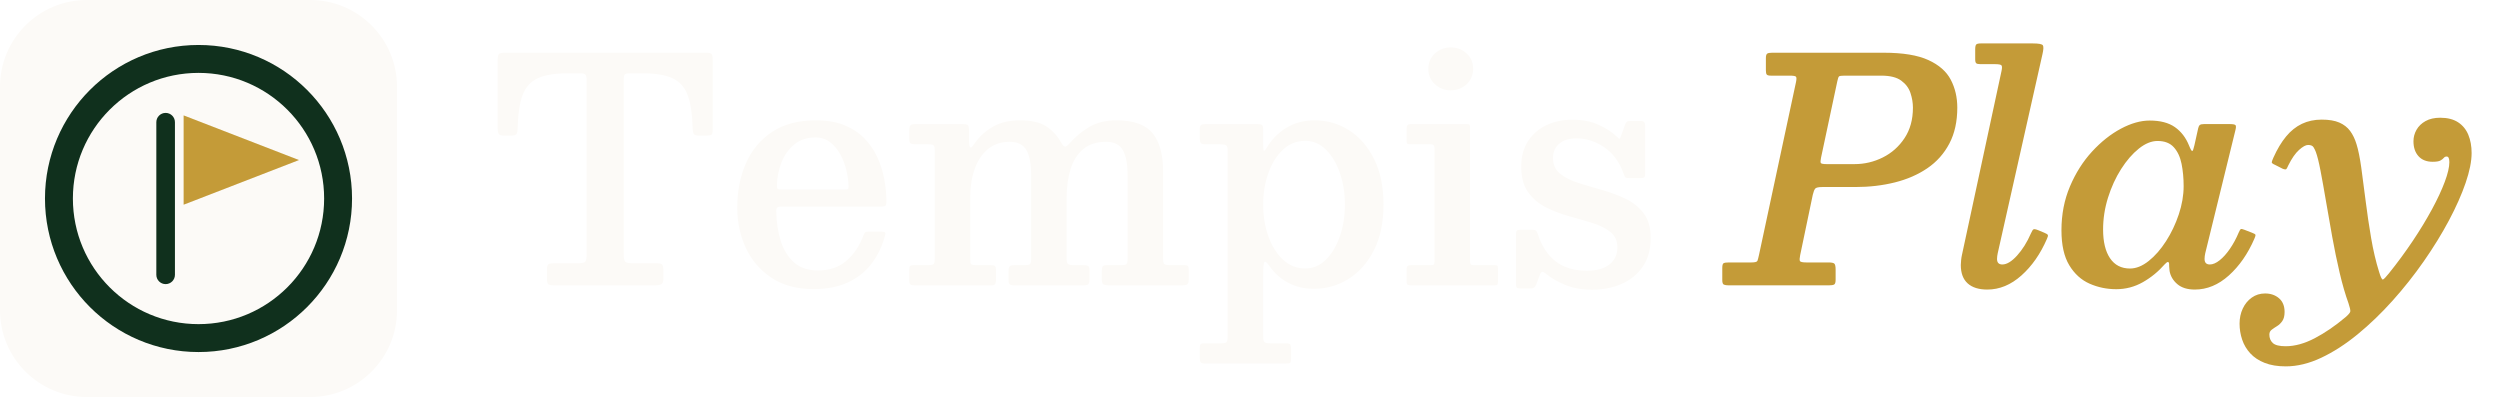
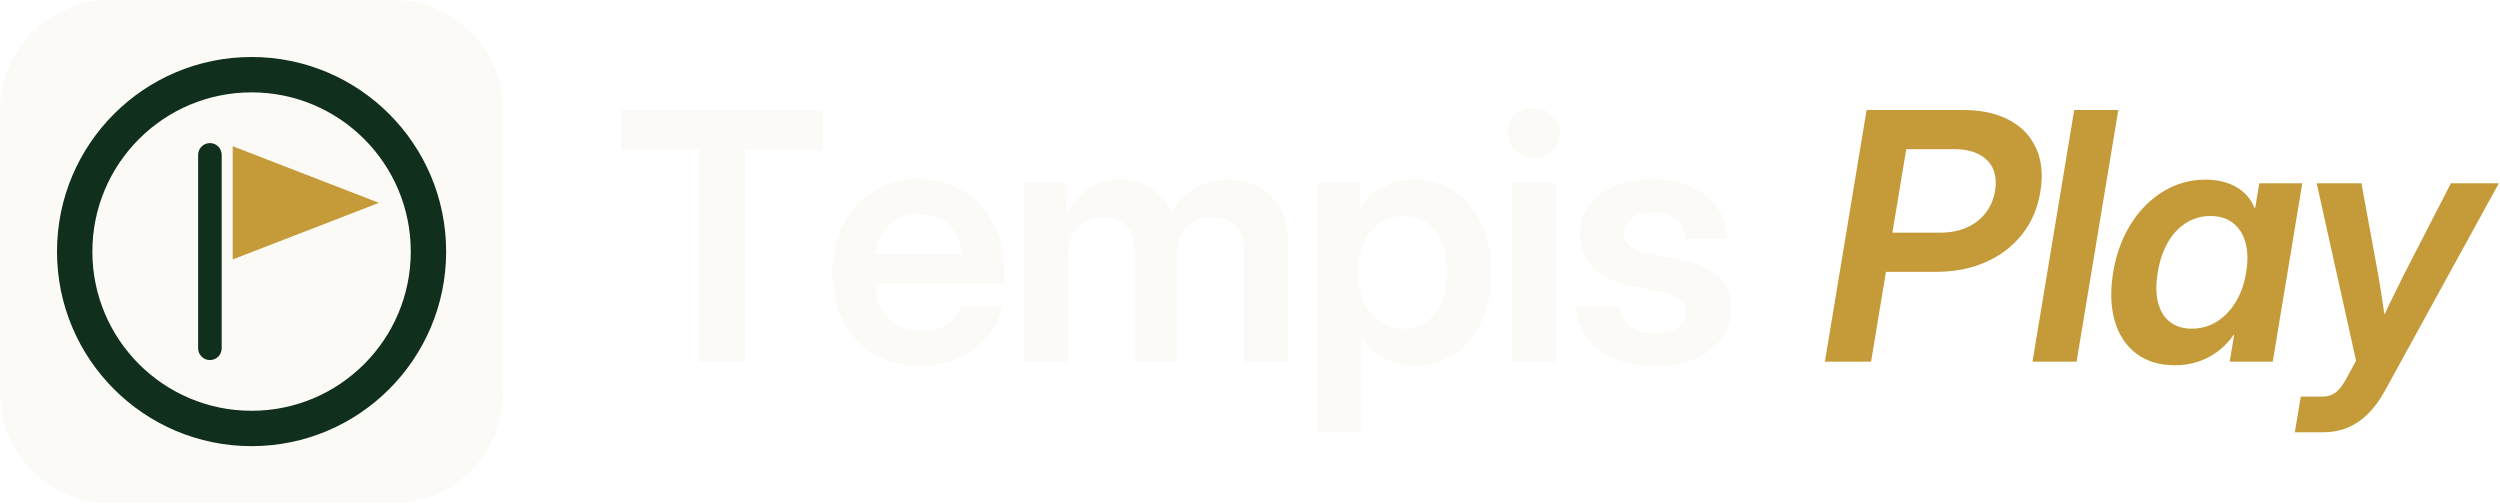
- <svg xmlns="http://www.w3.org/2000/svg" viewBox="0 0 403 64" width="403" height="64">
-   <g transform="translate(0 0) scale(1.0)">
-     <rect width="64" height="64" rx="14" fill="#FCFAF7" />
-     <circle cx="32" cy="32" r="22.5" fill="none" stroke="#10301D" stroke-width="4.5" />
-     <rect x="25.2" y="18.2" width="3" height="27.6" rx="1.5" fill="#10301D" />
-     <path d="M29.6 18.6 L48.2 25.8 L29.6 33 Z" fill="#C49B38" />
-   </g>
-   <path fill="#FCFAF7" d="M88.169 44.924Q88.169 45.655 88.396 45.827Q88.624 46.0 89.359 46.0H105.499Q106.214 46.0 106.576 45.832Q106.938 45.664 106.938 44.884V43.69Q106.938 42.91 106.763 42.672Q106.587 42.434 105.812 42.434H101.952Q100.976 42.434 100.758 42.161Q100.54 41.888 100.54 40.892V12.891Q100.54 12.241 100.701 12.029Q100.861 11.816 101.49 11.816H103.581Q106.678 11.816 108.402 12.61Q110.125 13.405 110.849 15.324Q111.574 17.243 111.649 20.646Q111.674 21.312 111.827 21.587Q111.98 21.862 112.736 21.862H113.815Q114.477 21.862 114.682 21.724Q114.887 21.586 114.887 20.954V9.68Q114.887 8.95 114.717 8.725Q114.547 8.5 113.848 8.5H81.399Q80.559 8.5 80.389 8.745Q80.22 8.991 80.22 9.85V20.638Q80.22 21.224 80.37 21.543Q80.521 21.862 81.166 21.862H82.341Q83.057 21.862 83.235 21.629Q83.414 21.397 83.439 20.755Q83.514 17.317 84.228 15.371Q84.942 13.425 86.678 12.62Q88.414 11.816 91.525 11.816H93.518Q94.172 11.816 94.369 12.026Q94.567 12.236 94.567 12.905V41.008Q94.567 41.948 94.331 42.191Q94.096 42.434 93.176 42.434H89.239Q88.653 42.434 88.411 42.595Q88.169 42.755 88.169 43.386Z M118.846 33.5Q118.846 37.0 120.242 39.988Q121.638 42.976 124.384 44.789Q127.129 46.602 131.159 46.602Q134.334 46.602 136.656 45.538Q138.978 44.473 140.477 42.526Q141.977 40.578 142.687 37.9Q142.767 37.595 142.659 37.472Q142.552 37.35 142.146 37.35H139.911Q139.52 37.35 139.408 37.513Q139.295 37.675 139.19 37.95Q138.21 40.537 136.408 42.069Q134.606 43.601 131.861 43.601Q129.449 43.601 127.979 42.281Q126.509 40.961 125.837 38.775Q125.166 36.588 125.135 34.037Q125.13 33.602 125.307 33.454Q125.484 33.307 125.909 33.307H141.999Q142.535 33.307 142.712 33.179Q142.889 33.051 142.889 32.536Q142.889 30.792 142.557 28.949Q142.225 27.105 141.453 25.402Q140.68 23.698 139.374 22.339Q138.068 20.98 136.131 20.189Q134.194 19.398 131.509 19.398Q127.28 19.398 124.467 21.261Q121.654 23.124 120.25 26.312Q118.846 29.5 118.846 33.5ZM125.93 30.545Q125.439 30.545 125.332 30.407Q125.225 30.27 125.24 29.859Q125.276 28.001 125.957 26.235Q126.638 24.468 128.005 23.314Q129.372 22.159 131.448 22.159Q132.83 22.159 133.825 22.932Q134.821 23.705 135.477 24.927Q136.133 26.15 136.455 27.517Q136.777 28.885 136.787 30.089Q136.798 30.39 136.69 30.467Q136.583 30.545 136.078 30.545Z M146.573 45.209Q146.573 45.71 146.753 45.855Q146.934 46.0 147.38 46.0H159.893Q160.338 46.0 160.449 45.738Q160.559 45.475 160.559 45.08V43.59Q160.559 43.03 160.387 42.885Q160.214 42.74 159.689 42.74H157.413Q156.668 42.74 156.533 42.582Q156.398 42.424 156.398 41.68V31.85Q156.398 29.275 157.118 27.24Q157.838 25.205 159.26 24.032Q160.682 22.86 162.775 22.86Q164.687 22.86 165.453 24.194Q166.219 25.529 166.219 28.151V41.74Q166.219 42.384 166.047 42.562Q165.875 42.74 165.206 42.74H163.591Q162.921 42.74 162.749 42.942Q162.576 43.145 162.576 43.829V45.099Q162.576 45.68 162.776 45.84Q162.976 46.0 163.531 46.0H174.605Q175.285 46.0 175.456 45.803Q175.626 45.605 175.626 44.969V43.549Q175.626 42.98 175.371 42.86Q175.117 42.74 174.582 42.74H173.036Q172.442 42.74 172.192 42.574Q171.943 42.408 171.943 41.77V31.85Q171.943 29.275 172.583 27.24Q173.223 25.205 174.626 24.032Q176.028 22.86 178.32 22.86Q180.231 22.86 180.998 24.194Q181.764 25.529 181.764 28.151V41.75Q181.764 42.42 181.572 42.58Q181.38 42.74 180.691 42.74H178.478Q177.908 42.74 177.756 42.943Q177.604 43.146 177.604 43.741V44.9Q177.604 45.665 177.864 45.832Q178.124 46.0 178.859 46.0H190.485Q191.23 46.0 191.43 45.802Q191.63 45.604 191.63 44.839V43.511Q191.63 43.07 191.502 42.905Q191.374 42.74 190.962 42.74H188.553Q187.853 42.74 187.671 42.543Q187.488 42.346 187.488 41.671V27.55Q187.488 23.525 185.785 21.462Q184.081 19.398 179.98 19.398Q177.37 19.398 175.565 20.479Q173.761 21.56 172.406 23.124Q172.015 23.571 171.745 23.634Q171.474 23.697 171.068 23.01Q170.138 21.327 168.644 20.362Q167.15 19.398 164.435 19.398Q161.899 19.398 160.117 20.398Q158.334 21.398 157.205 22.982Q156.884 23.453 156.657 23.685Q156.429 23.916 156.312 23.621Q156.194 23.326 156.194 22.238V20.86Q156.194 20.27 155.959 20.135Q155.724 20.0 155.154 20.0H147.579Q146.933 20.0 146.753 20.205Q146.573 20.41 146.573 21.086V22.34Q146.573 22.965 146.786 23.112Q146.999 23.26 147.644 23.26H149.658Q150.225 23.26 150.45 23.395Q150.675 23.53 150.675 24.131V41.78Q150.675 42.395 150.495 42.567Q150.315 42.74 149.681 42.74H147.258Q146.862 42.74 146.717 42.878Q146.573 43.017 146.573 43.402Z M203.623 32.99Q203.623 30.242 204.457 27.9Q205.291 25.557 206.816 24.13Q208.34 22.702 210.411 22.702Q212.307 22.702 213.747 24.13Q215.187 25.557 215.993 27.9Q216.8 30.242 216.8 32.99Q216.8 35.738 215.993 38.08Q215.187 40.422 213.747 41.85Q212.307 43.278 210.411 43.278Q208.34 43.278 206.816 41.85Q205.291 40.422 204.457 38.08Q203.623 35.738 203.623 32.99ZM193.4 22.199Q193.4 22.815 193.555 23.037Q193.71 23.26 194.376 23.26H196.724Q197.394 23.26 197.647 23.423Q197.9 23.585 197.9 24.281V54.156Q197.9 54.887 197.749 55.114Q197.599 55.342 196.874 55.342H194.125Q193.625 55.342 193.512 55.52Q193.4 55.697 193.4 56.212V57.661Q193.4 58.182 193.547 58.392Q193.695 58.602 194.246 58.602H207.257Q207.833 58.602 207.978 58.482Q208.123 58.362 208.123 57.771V56.261Q208.123 55.677 207.966 55.509Q207.808 55.342 207.248 55.342H204.809Q204.038 55.342 203.831 55.142Q203.623 54.942 203.623 54.161V44.315Q203.623 42.346 203.851 42.214Q204.078 42.082 204.628 42.876Q205.838 44.614 207.657 45.583Q209.476 46.552 211.821 46.552Q214.847 46.552 217.393 44.957Q219.938 43.362 221.481 40.326Q223.023 37.291 223.023 32.99Q223.023 28.689 221.509 25.646Q219.994 22.603 217.472 21.001Q214.949 19.398 211.923 19.398Q209.347 19.398 207.348 20.614Q205.349 21.829 204.15 23.901Q203.889 24.337 203.756 24.295Q203.623 24.253 203.623 23.404V20.86Q203.623 20.285 203.423 20.143Q203.222 20.0 202.658 20.0H194.386Q193.86 20.0 193.63 20.135Q193.4 20.27 193.4 20.866Z M230.247 11.102Q230.247 12.597 231.313 13.579Q232.379 14.561 233.859 14.561Q235.359 14.561 236.415 13.579Q237.471 12.597 237.471 11.102Q237.471 9.587 236.415 8.615Q235.359 7.643 233.859 7.643Q232.379 7.643 231.313 8.615Q230.247 9.587 230.247 11.102ZM230.673 23.26Q231.247 23.26 231.247 23.87V42.071Q231.247 42.471 231.162 42.605Q231.077 42.74 230.657 42.74H227.541Q227.091 42.74 226.919 42.865Q226.747 42.99 226.747 43.485V45.395Q226.747 45.795 226.909 45.897Q227.072 46.0 227.486 46.0H240.899Q241.295 46.0 241.383 45.878Q241.471 45.755 241.471 45.364V43.26Q241.471 42.895 241.343 42.818Q241.216 42.74 240.85 42.74H237.496Q237.181 42.74 237.076 42.605Q236.971 42.47 236.971 42.135V20.52Q236.971 20.19 236.873 20.095Q236.775 20.0 236.465 20.0H227.378Q226.747 20.0 226.747 20.66V22.68Q226.747 23.045 226.84 23.153Q226.933 23.26 227.298 23.26Z M261.708 27.964Q261.844 28.344 261.944 28.524Q262.044 28.704 262.584 28.704H264.499Q264.924 28.704 265.059 28.576Q265.194 28.448 265.194 28.048V20.195Q265.194 19.5 264.549 19.5H262.929Q262.439 19.5 262.279 19.603Q262.119 19.705 261.978 20.055L261.339 21.826Q261.128 22.445 261.015 22.371Q260.902 22.296 260.513 21.927Q259.477 20.937 257.698 20.118Q255.92 19.298 253.429 19.298Q251.125 19.298 249.264 20.189Q247.402 21.079 246.311 22.765Q245.22 24.451 245.22 26.852Q245.22 29.441 246.345 30.999Q247.47 32.557 249.233 33.437Q250.995 34.318 252.97 34.861Q254.945 35.404 256.708 35.952Q258.47 36.499 259.595 37.389Q260.72 38.278 260.72 39.901Q260.72 41.612 259.448 42.628Q258.175 43.643 255.78 43.643Q253.807 43.643 252.267 42.993Q250.726 42.343 249.63 41.028Q248.535 39.713 247.89 37.724Q247.774 37.383 247.639 37.214Q247.504 37.044 247.034 37.044H245.05Q244.625 37.044 244.497 37.214Q244.37 37.384 244.37 37.829V45.8Q244.37 46.19 244.492 46.345Q244.615 46.5 245 46.5H246.66Q247.096 46.5 247.296 46.345Q247.495 46.19 247.621 45.905L248.231 44.273Q248.417 43.814 248.631 43.816Q248.846 43.819 249.221 44.138Q250.401 45.128 252.291 45.915Q254.181 46.702 256.632 46.702Q259.261 46.702 261.409 45.765Q263.556 44.828 264.825 42.965Q266.094 41.102 266.094 38.349Q266.094 35.874 264.956 34.381Q263.819 32.888 262.031 32.037Q260.244 31.186 258.231 30.621Q256.219 30.055 254.419 29.485Q252.619 28.915 251.481 27.994Q250.344 27.073 250.344 25.45Q250.344 24.059 251.329 23.183Q252.315 22.307 254.137 22.307Q256.519 22.307 258.633 23.758Q260.747 25.209 261.708 27.964Z" />
-   <path fill="#C49B38" d="M294.471 26.455Q293.632 26.455 293.519 26.28Q293.407 26.105 293.551 25.421L296.18 13.076Q296.31 12.454 296.444 12.324Q296.578 12.194 297.318 12.194H303.277Q305.382 12.194 306.477 12.995Q307.573 13.796 307.968 14.992Q308.364 16.188 308.364 17.354Q308.364 20.225 307.012 22.267Q305.659 24.31 303.506 25.382Q301.354 26.455 298.954 26.455ZM292.218 31.411Q292.393 30.661 292.611 30.405Q292.828 30.149 293.759 30.149H299.072Q302.472 30.149 305.451 29.404Q308.43 28.659 310.694 27.116Q312.958 25.572 314.237 23.139Q315.516 20.706 315.516 17.354Q315.516 14.868 314.47 12.863Q313.425 10.857 310.849 9.679Q308.274 8.5 303.69 8.5H285.648Q285.081 8.5 284.87 8.649Q284.66 8.799 284.66 9.374V11.349Q284.66 11.851 284.803 12.022Q284.947 12.194 285.481 12.194H288.495Q289.333 12.194 289.499 12.353Q289.665 12.512 289.516 13.231L283.548 41.101Q283.404 41.771 283.301 42.039Q283.198 42.306 282.32 42.306H278.685Q278.066 42.306 277.849 42.427Q277.632 42.547 277.632 43.192V45.176Q277.632 45.765 277.891 45.882Q278.15 46.0 278.721 46.0H294.775Q295.416 46.0 295.659 45.867Q295.902 45.734 295.902 45.111V43.48Q295.902 42.702 295.702 42.504Q295.503 42.306 294.763 42.306H291.213Q290.26 42.306 290.148 42.077Q290.037 41.847 290.187 41.127Z M329.243 8.744Q329.499 7.638 329.318 7.319Q329.136 7.0 327.701 7.0H319.302Q318.727 7.0 318.564 7.178Q318.402 7.356 318.402 7.956V9.557Q318.402 10.046 318.566 10.193Q318.73 10.34 319.237 10.34H321.555Q322.461 10.34 322.633 10.532Q322.805 10.724 322.643 11.452L316.265 41.101Q316.185 41.444 316.134 41.92Q316.082 42.396 316.082 42.72Q316.082 44.684 317.186 45.68Q318.289 46.677 320.352 46.677Q323.301 46.677 325.845 44.413Q328.388 42.149 329.962 38.515Q330.18 38.048 330.113 37.884Q330.046 37.719 329.547 37.52L328.551 37.103Q327.948 36.868 327.784 36.979Q327.619 37.09 327.383 37.631Q326.453 39.762 325.151 41.198Q323.849 42.633 322.774 42.633Q321.921 42.633 321.921 41.742Q321.921 41.542 321.952 41.283Q321.983 41.024 322.033 40.819Z M352.002 30.0Q352.002 32.213 351.225 34.546Q350.448 36.879 349.171 38.869Q347.894 40.859 346.366 42.073Q344.839 43.286 343.357 43.286Q341.258 43.286 340.138 41.63Q339.018 39.973 339.018 37.0Q339.018 34.388 339.816 31.848Q340.614 29.307 341.924 27.251Q343.234 25.196 344.776 23.96Q346.317 22.725 347.798 22.725Q349.51 22.725 350.422 23.74Q351.335 24.754 351.668 26.413Q352.002 28.071 352.002 30.0ZM363.396 38.506Q363.622 37.997 363.579 37.851Q363.536 37.706 363.057 37.529L361.79 37.037Q361.351 36.859 361.217 36.934Q361.083 37.009 360.881 37.483Q360.276 38.926 359.468 40.102Q358.661 41.278 357.809 41.955Q356.956 42.633 356.227 42.633Q355.374 42.633 355.374 41.742Q355.374 41.542 355.405 41.283Q355.436 41.024 355.486 40.819L360.346 20.997Q360.508 20.374 360.373 20.187Q360.239 20.0 359.403 20.0H355.308Q354.781 20.0 354.604 20.156Q354.427 20.312 354.346 20.685L353.74 23.411Q353.548 24.281 353.4 24.343Q353.252 24.405 352.87 23.454Q352.099 21.545 350.589 20.488Q349.079 19.432 346.525 19.432Q344.345 19.432 341.882 20.747Q339.419 22.063 337.236 24.437Q335.054 26.81 333.68 30.045Q332.307 33.279 332.307 37.118Q332.307 40.677 333.567 42.759Q334.828 44.84 336.843 45.729Q338.859 46.618 341.143 46.618Q343.425 46.618 345.41 45.498Q347.396 44.378 348.954 42.603Q349.272 42.263 349.438 42.234Q349.603 42.204 349.66 42.497Q349.657 42.679 349.669 42.94Q349.682 43.201 349.735 43.686Q349.959 44.927 350.986 45.802Q352.013 46.677 353.804 46.677Q356.764 46.677 359.293 44.403Q361.823 42.129 363.396 38.506Z M392.152 26.079Q393.049 26.079 393.413 25.867Q393.777 25.655 393.945 25.443Q394.114 25.231 394.408 25.231Q394.837 25.231 394.837 26.14Q394.837 27.327 394.098 29.308Q393.36 31.29 392.036 33.737Q390.713 36.185 388.935 38.841Q387.157 41.498 385.097 44.061Q384.381 44.946 384.145 45.054Q383.909 45.163 383.514 43.843Q382.734 41.352 382.224 38.363Q381.714 35.374 381.346 32.424Q380.978 29.473 380.64 27.043Q380.301 24.612 379.87 23.243Q379.49 21.984 378.837 21.106Q378.184 20.228 377.095 19.755Q376.007 19.282 374.262 19.282Q372.489 19.282 371.067 19.96Q369.646 20.637 368.521 21.996Q367.395 23.355 366.471 25.414Q366.233 25.948 366.206 26.145Q366.178 26.342 366.756 26.586L367.981 27.209Q368.452 27.39 368.572 27.235Q368.692 27.08 368.878 26.653Q369.715 24.969 370.607 24.168Q371.499 23.367 372.063 23.367Q372.713 23.367 372.938 23.73Q373.163 24.092 373.313 24.492Q373.669 25.441 374.071 27.534Q374.473 29.626 374.941 32.392Q375.41 35.158 375.951 38.159Q376.493 41.159 377.151 43.965Q377.808 46.771 378.582 48.902Q378.914 49.904 378.87 50.204Q378.826 50.504 378.091 51.135Q375.6 53.234 373.132 54.524Q370.663 55.813 368.45 55.813Q366.939 55.813 366.38 55.299Q365.821 54.784 365.821 53.934Q365.821 53.44 366.189 53.157Q366.558 52.874 367.051 52.575Q367.544 52.276 367.909 51.75Q368.275 51.224 368.275 50.288Q368.275 48.848 367.375 48.077Q366.475 47.307 365.126 47.307Q363.915 47.307 362.984 47.973Q362.052 48.639 361.535 49.738Q361.018 50.838 361.018 52.165Q361.018 53.504 361.436 54.747Q361.853 55.991 362.748 56.963Q363.644 57.935 365.063 58.497Q366.483 59.059 368.462 59.059Q371.24 59.059 374.185 57.671Q377.13 56.283 380.053 53.887Q382.976 51.491 385.692 48.46Q388.408 45.43 390.722 42.11Q393.036 38.79 394.766 35.542Q396.496 32.295 397.46 29.48Q398.424 26.665 398.424 24.663Q398.424 23.02 397.896 21.736Q397.368 20.452 396.247 19.715Q395.126 18.979 393.367 18.979Q391.958 18.979 390.997 19.517Q390.037 20.054 389.544 20.918Q389.051 21.783 389.051 22.769Q389.051 24.282 389.863 25.18Q390.675 26.079 392.152 26.079Z" />
+ <svg xmlns="http://www.w3.org/2000/svg" viewBox="0 0 318 64" width="318" height="64">
+   <rect width="64" height="64" rx="14" fill="#FCFAF7" />
+   <circle cx="32" cy="32" r="22.5" fill="none" stroke="#10301D" stroke-width="4.5" />
+   <rect x="25.2" y="18.2" width="3" height="27.6" rx="1.5" fill="#10301D" />
+   <path d="M29.6 18.6 L48.2 25.8 L29.6 33 Z" fill="#C49B38" />
+   <path fill="#FCFAF7" d="M78.989 19.059V13.988H104.666V19.059H94.778V46.0H88.903V19.059Z M117.007 46.516Q113.601 46.516 111.099 44.994Q108.598 43.473 107.237 40.794Q105.876 38.115 105.876 34.682Q105.876 31.215 107.272 28.533Q108.667 25.852 111.128 24.325Q113.589 22.797 116.784 22.797Q119.249 22.797 121.257 23.652Q123.264 24.507 124.712 26.084Q126.159 27.661 126.938 29.821Q127.717 31.98 127.717 34.589V36.109H108.048V32.309H124.936L122.423 33.302Q122.423 31.424 121.745 30.057Q121.067 28.689 119.827 27.946Q118.586 27.203 116.877 27.203Q115.19 27.203 113.952 27.946Q112.714 28.689 112.035 30.057Q111.357 31.424 111.357 33.302V35.742Q111.357 37.65 112.035 39.098Q112.713 40.545 114.009 41.349Q115.305 42.152 117.144 42.152Q118.483 42.152 119.516 41.754Q120.549 41.355 121.24 40.636Q121.931 39.916 122.232 38.964H127.45Q127.028 41.194 125.564 42.893Q124.1 44.591 121.891 45.554Q119.682 46.516 117.007 46.516Z M130.223 46.0V23.312H135.644V28.293H135.244Q135.859 26.469 136.949 25.26Q138.038 24.051 139.468 23.45Q140.899 22.849 142.48 22.849Q145.093 22.849 146.994 24.351Q148.895 25.853 149.312 28.293H148.619Q149.062 26.65 150.149 25.428Q151.236 24.207 152.806 23.528Q154.376 22.849 156.241 22.849Q158.397 22.849 160.121 23.785Q161.844 24.722 162.845 26.539Q163.846 28.357 163.846 31.014V46.0H158.237V31.864Q158.237 29.664 157.029 28.621Q155.821 27.579 154.109 27.579Q152.772 27.579 151.798 28.156Q150.824 28.733 150.289 29.755Q149.754 30.778 149.754 32.124V46.0H144.315V31.631Q144.315 29.786 143.181 28.682Q142.046 27.579 140.265 27.579Q139.069 27.579 138.058 28.143Q137.048 28.706 136.44 29.801Q135.832 30.895 135.832 32.487V46.0Z M167.473 54.98V23.312H172.996V26.46H173.065Q173.77 25.252 174.806 24.452Q175.842 23.653 177.145 23.251Q178.448 22.849 179.909 22.849Q182.831 22.849 185.031 24.34Q187.231 25.831 188.464 28.488Q189.697 31.146 189.697 34.639Q189.697 38.171 188.477 40.833Q187.257 43.494 185.052 44.979Q182.848 46.464 179.875 46.464Q178.397 46.464 177.129 46.032Q175.861 45.6 174.85 44.741Q173.839 43.882 173.142 42.597H173.082V54.98ZM178.525 41.807Q180.187 41.807 181.418 40.972Q182.65 40.137 183.339 38.536Q184.028 36.934 184.028 34.639Q184.028 32.331 183.339 30.738Q182.65 29.145 181.418 28.311Q180.187 27.476 178.525 27.476Q176.794 27.476 175.498 28.362Q174.202 29.249 173.492 30.855Q172.781 32.461 172.781 34.639Q172.781 36.805 173.492 38.419Q174.202 40.033 175.498 40.92Q176.794 41.807 178.525 41.807Z M192.283 46.0V23.312H197.892V46.0ZM195.079 20.044Q193.657 20.044 192.709 19.14Q191.762 18.237 191.762 16.898Q191.762 15.559 192.709 14.663Q193.657 13.766 195.069 13.766Q196.499 13.766 197.448 14.662Q198.397 15.557 198.397 16.908Q198.397 18.243 197.447 19.143Q196.497 20.044 195.079 20.044Z M210.529 46.541Q207.727 46.541 205.517 45.665Q203.306 44.79 201.967 43.095Q200.627 41.401 200.443 38.964H205.975Q206.151 40.584 207.296 41.484Q208.442 42.384 210.426 42.384Q212.356 42.384 213.456 41.629Q214.557 40.875 214.557 39.703Q214.557 38.703 213.739 38.091Q212.921 37.479 211.49 37.187L207.599 36.395Q204.339 35.72 202.649 34.066Q200.959 32.412 200.959 29.831Q200.959 27.736 202.094 26.157Q203.23 24.579 205.309 23.701Q207.389 22.822 210.199 22.822Q212.988 22.822 215.098 23.748Q217.207 24.674 218.412 26.366Q219.616 28.058 219.68 30.399H214.429Q214.408 28.918 213.28 27.94Q212.153 26.963 210.336 26.963Q208.583 26.963 207.567 27.739Q206.551 28.515 206.551 29.644Q206.551 30.635 207.339 31.258Q208.126 31.88 209.513 32.182L213.641 33.024Q217.035 33.73 218.632 35.249Q220.23 36.768 220.23 39.259Q220.23 41.484 218.989 43.12Q217.748 44.756 215.557 45.648Q213.366 46.541 210.529 46.541Z" />
+   <path fill="#C49B38" d="M232.126 46.0 237.433 13.988H249.644Q253.183 13.988 255.571 15.268Q257.959 16.548 259.007 18.882Q260.055 21.217 259.535 24.382Q259.015 27.538 257.201 29.825Q255.386 32.111 252.575 33.346Q249.764 34.58 246.226 34.58H237.216L238.038 29.594H246.81Q248.696 29.594 250.157 28.946Q251.619 28.299 252.559 27.102Q253.5 25.905 253.771 24.278Q254.042 22.629 253.502 21.449Q252.962 20.27 251.709 19.622Q250.456 18.974 248.571 18.974H242.473L238.001 46.0Z M269.45 13.988 264.144 46.0H258.535L263.841 13.988Z M276.669 46.464Q273.717 46.464 271.745 44.979Q269.773 43.494 268.997 40.833Q268.221 38.171 268.797 34.639Q269.377 31.146 271.05 28.488Q272.724 25.831 275.182 24.34Q277.64 22.849 280.541 22.849Q282.023 22.849 283.251 23.251Q284.478 23.653 285.383 24.452Q286.288 25.252 286.787 26.46H286.856L287.38 23.312H292.852L289.093 46.0H283.62L284.179 42.597H284.119Q283.215 43.882 282.046 44.741Q280.876 45.6 279.518 46.032Q278.16 46.464 276.669 46.464ZM278.786 41.807Q280.525 41.807 281.963 40.92Q283.401 40.033 284.383 38.419Q285.364 36.805 285.713 34.639Q286.075 32.461 285.625 30.855Q285.175 29.249 284.036 28.362Q282.897 27.476 281.158 27.476Q279.517 27.476 278.139 28.311Q276.761 29.145 275.807 30.738Q274.853 32.331 274.466 34.639Q274.091 36.934 274.516 38.536Q274.94 40.137 276.043 40.972Q277.145 41.807 278.786 41.807Z M291.906 54.98 292.656 50.448H295.367Q296.11 50.448 296.647 50.192Q297.185 49.936 297.639 49.389Q298.094 48.843 298.558 47.966L299.69 45.883L294.684 23.312H300.371L302.521 35.014Q302.848 36.91 303.125 38.82Q303.403 40.729 303.657 42.634H302.077Q302.945 40.729 303.868 38.815Q304.791 36.902 305.736 35.014L311.757 23.312H317.85L303.374 49.683Q302.413 51.442 301.226 52.623Q300.038 53.803 298.623 54.392Q297.208 54.98 295.57 54.98Q294.671 54.98 293.738 54.98Q292.805 54.98 291.906 54.98Z" />
</svg>
